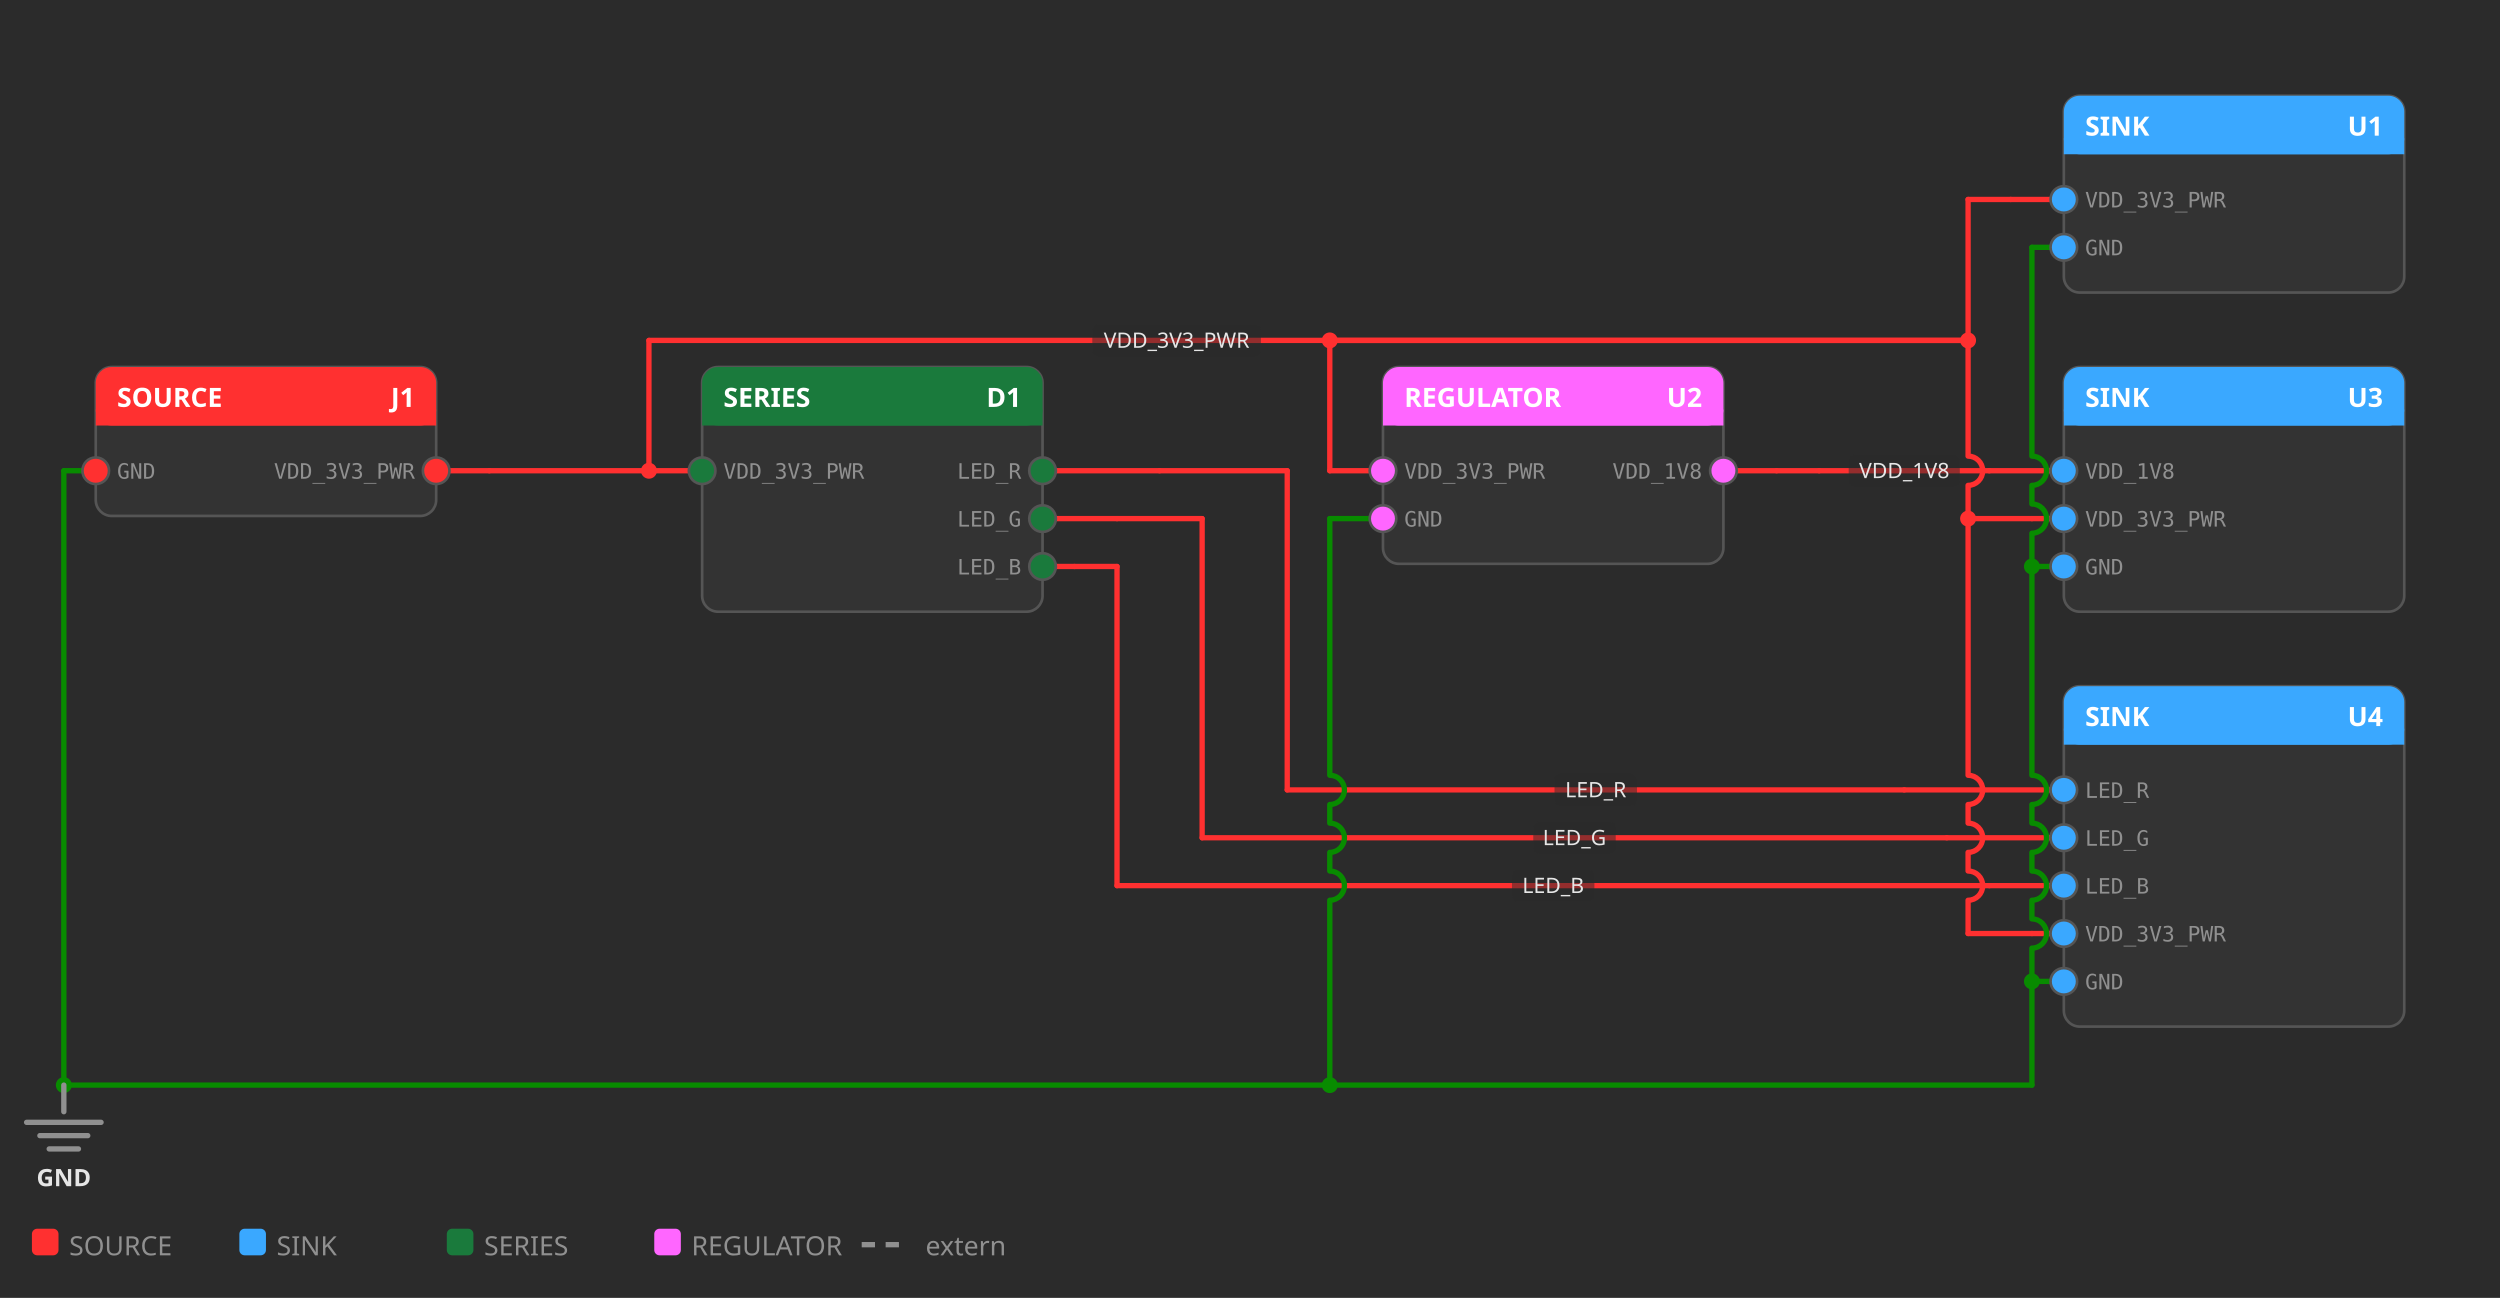
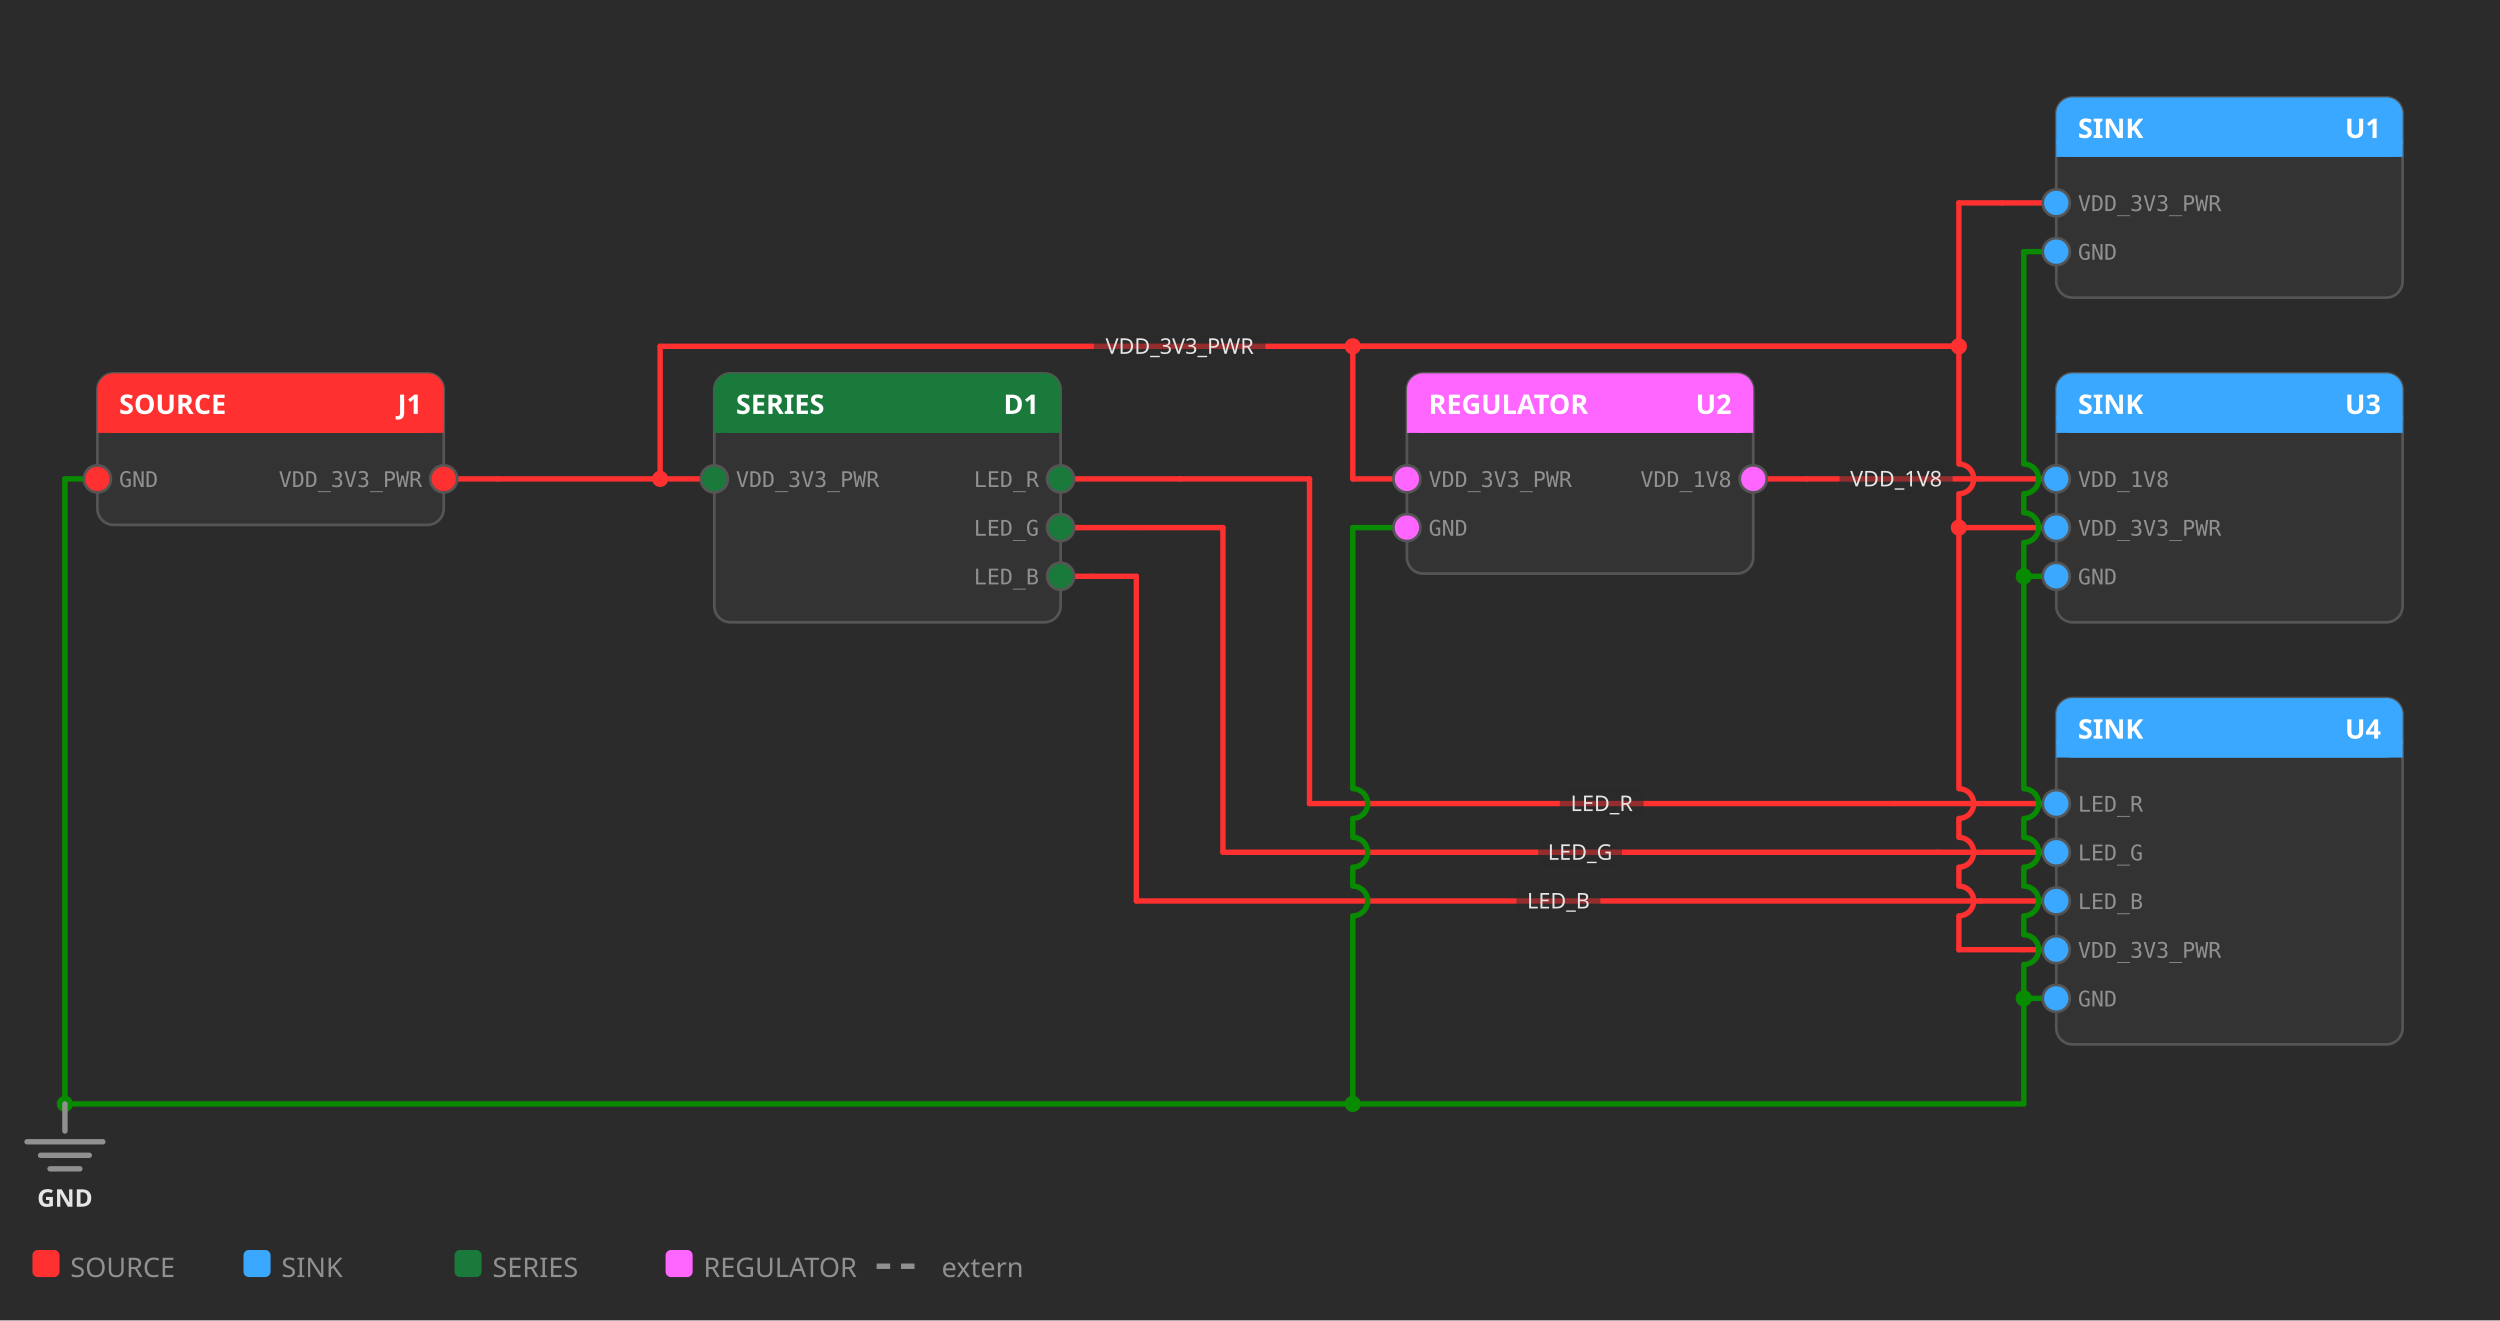
- <svg xmlns="http://www.w3.org/2000/svg" width="940" height="488" viewBox="0 0 940 488">
+ <svg xmlns="http://www.w3.org/2000/svg" width="924" height="488" viewBox="0 0 924 488">
  <rect width="100%" height="100%" fill="#2b2b2b" />
  <line x1="392" y1="213" x2="404" y2="213" stroke="#ff3030" stroke-width="2" stroke-linecap="round" />
  <line x1="404" y1="213" x2="420" y2="213" stroke="#ff3030" stroke-width="2" stroke-linecap="round" />
-   <line x1="420" y1="333" x2="748" y2="333" stroke="#ff3030" stroke-width="2" stroke-linecap="round" />
-   <line x1="748" y1="333" x2="776" y2="333" stroke="#ff3030" stroke-width="2" stroke-linecap="round" />
+   <line x1="420" y1="333" x2="732" y2="333" stroke="#ff3030" stroke-width="2" stroke-linecap="round" />
+   <line x1="732" y1="333" x2="760" y2="333" stroke="#ff3030" stroke-width="2" stroke-linecap="round" />
  <line x1="392" y1="195" x2="420" y2="195" stroke="#ff3030" stroke-width="2" stroke-linecap="round" />
  <line x1="420" y1="195" x2="452" y2="195" stroke="#ff3030" stroke-width="2" stroke-linecap="round" />
-   <line x1="452" y1="315" x2="732" y2="315" stroke="#ff3030" stroke-width="2" stroke-linecap="round" />
-   <line x1="732" y1="315" x2="776" y2="315" stroke="#ff3030" stroke-width="2" stroke-linecap="round" />
+   <line x1="452" y1="315" x2="716" y2="315" stroke="#ff3030" stroke-width="2" stroke-linecap="round" />
+   <line x1="716" y1="315" x2="760" y2="315" stroke="#ff3030" stroke-width="2" stroke-linecap="round" />
  <line x1="392" y1="177" x2="436" y2="177" stroke="#ff3030" stroke-width="2" stroke-linecap="round" />
  <line x1="436" y1="177" x2="484" y2="177" stroke="#ff3030" stroke-width="2" stroke-linecap="round" />
-   <line x1="484" y1="297" x2="716" y2="297" stroke="#ff3030" stroke-width="2" stroke-linecap="round" />
-   <line x1="716" y1="297" x2="776" y2="297" stroke="#ff3030" stroke-width="2" stroke-linecap="round" />
+   <line x1="484" y1="297" x2="700" y2="297" stroke="#ff3030" stroke-width="2" stroke-linecap="round" />
+   <line x1="700" y1="297" x2="760" y2="297" stroke="#ff3030" stroke-width="2" stroke-linecap="round" />
  <line x1="648" y1="177" x2="668" y2="177" stroke="#ff3030" stroke-width="2" stroke-linecap="round" />
  <line x1="668" y1="177" x2="684" y2="177" stroke="#ff3030" stroke-width="2" stroke-linecap="round" />
-   <line x1="684" y1="177" x2="748" y2="177" stroke="#ff3030" stroke-width="2" stroke-linecap="round" />
-   <line x1="748" y1="177" x2="776" y2="177" stroke="#ff3030" stroke-width="2" stroke-linecap="round" />
+   <line x1="684" y1="177" x2="732" y2="177" stroke="#ff3030" stroke-width="2" stroke-linecap="round" />
+   <line x1="732" y1="177" x2="760" y2="177" stroke="#ff3030" stroke-width="2" stroke-linecap="round" />
  <line x1="164" y1="177" x2="184" y2="177" stroke="#ff3030" stroke-width="2" stroke-linecap="round" />
  <line x1="184" y1="177" x2="244" y2="177" stroke="#ff3030" stroke-width="2" stroke-linecap="round" />
  <line x1="244" y1="177" x2="264" y2="177" stroke="#ff3030" stroke-width="2" stroke-linecap="round" />
-   <line x1="740" y1="75" x2="756" y2="75" stroke="#ff3030" stroke-width="2" stroke-linecap="round" />
-   <line x1="756" y1="75" x2="776" y2="75" stroke="#ff3030" stroke-width="2" stroke-linecap="round" />
-   <line x1="244" y1="128" x2="740" y2="128" stroke="#ff3030" stroke-width="2" stroke-linecap="round" />
+   <line x1="724" y1="75" x2="740" y2="75" stroke="#ff3030" stroke-width="2" stroke-linecap="round" />
+   <line x1="740" y1="75" x2="760" y2="75" stroke="#ff3030" stroke-width="2" stroke-linecap="round" />
+   <line x1="244" y1="128" x2="724" y2="128" stroke="#ff3030" stroke-width="2" stroke-linecap="round" />
  <line x1="500" y1="177" x2="520" y2="177" stroke="#ff3030" stroke-width="2" stroke-linecap="round" />
-   <line x1="500" y1="128" x2="740" y2="128" stroke="#ff3030" stroke-width="2" stroke-linecap="round" />
-   <line x1="740" y1="195" x2="764" y2="195" stroke="#ff3030" stroke-width="2" stroke-linecap="round" />
-   <line x1="764" y1="195" x2="776" y2="195" stroke="#ff3030" stroke-width="2" stroke-linecap="round" />
-   <line x1="740" y1="351" x2="764" y2="351" stroke="#ff3030" stroke-width="2" stroke-linecap="round" />
-   <line x1="764" y1="351" x2="776" y2="351" stroke="#ff3030" stroke-width="2" stroke-linecap="round" />
-   <line x1="24" y1="408" x2="764" y2="408" stroke="#088b00" stroke-width="2" stroke-linecap="round" />
+   <line x1="500" y1="128" x2="724" y2="128" stroke="#ff3030" stroke-width="2" stroke-linecap="round" />
+   <line x1="724" y1="195" x2="748" y2="195" stroke="#ff3030" stroke-width="2" stroke-linecap="round" />
+   <line x1="748" y1="195" x2="760" y2="195" stroke="#ff3030" stroke-width="2" stroke-linecap="round" />
+   <line x1="724" y1="351" x2="748" y2="351" stroke="#ff3030" stroke-width="2" stroke-linecap="round" />
+   <line x1="748" y1="351" x2="760" y2="351" stroke="#ff3030" stroke-width="2" stroke-linecap="round" />
+   <line x1="24" y1="408" x2="748" y2="408" stroke="#088b00" stroke-width="2" stroke-linecap="round" />
  <line x1="24" y1="177" x2="36" y2="177" stroke="#088b00" stroke-width="2" stroke-linecap="round" />
  <line x1="500" y1="195" x2="520" y2="195" stroke="#088b00" stroke-width="2" stroke-linecap="round" />
-   <line x1="764" y1="93" x2="776" y2="93" stroke="#088b00" stroke-width="2" stroke-linecap="round" />
-   <line x1="764" y1="213" x2="776" y2="213" stroke="#088b00" stroke-width="2" stroke-linecap="round" />
-   <line x1="764" y1="369" x2="776" y2="369" stroke="#088b00" stroke-width="2" stroke-linecap="round" />
+   <line x1="748" y1="93" x2="760" y2="93" stroke="#088b00" stroke-width="2" stroke-linecap="round" />
+   <line x1="748" y1="213" x2="760" y2="213" stroke="#088b00" stroke-width="2" stroke-linecap="round" />
+   <line x1="748" y1="369" x2="760" y2="369" stroke="#088b00" stroke-width="2" stroke-linecap="round" />
  <path d="M 420,213 V 333" fill="none" stroke="#ff3030" stroke-width="2" stroke-linecap="round" stroke-linejoin="round" />
  <path d="M 452,195 V 315" fill="none" stroke="#ff3030" stroke-width="2" stroke-linecap="round" stroke-linejoin="round" />
  <path d="M 484,177 V 297" fill="none" stroke="#ff3030" stroke-width="2" stroke-linecap="round" stroke-linejoin="round" />
-   <path d="M 740,75 V 171.5 A 5.5,5.5 0 0 1 740,182.5 V 291.5 A 5.5,5.5 0 0 1 740,302.5 V 309.5 A 5.5,5.5 0 0 1 740,320.5 V 327.5 A 5.5,5.5 0 0 1 740,338.5 V 351" fill="none" stroke="#ff3030" stroke-width="2" stroke-linecap="round" stroke-linejoin="round" />
+   <path d="M 724,75 V 171.5 A 5.5,5.5 0 0 1 724,182.5 V 291.5 A 5.5,5.5 0 0 1 724,302.5 V 309.5 A 5.5,5.5 0 0 1 724,320.5 V 327.5 A 5.5,5.5 0 0 1 724,338.5 V 351" fill="none" stroke="#ff3030" stroke-width="2" stroke-linecap="round" stroke-linejoin="round" />
  <path d="M 244,128 V 177" fill="none" stroke="#ff3030" stroke-width="2" stroke-linecap="round" stroke-linejoin="round" />
  <path d="M 500,128 V 177" fill="none" stroke="#ff3030" stroke-width="2" stroke-linecap="round" stroke-linejoin="round" />
  <path d="M 24,177 V 408" fill="none" stroke="#088b00" stroke-width="2" stroke-linecap="round" stroke-linejoin="round" />
  <path d="M 500,195 V 291.5 A 5.5,5.5 0 0 1 500,302.5 V 309.5 A 5.5,5.5 0 0 1 500,320.5 V 327.5 A 5.5,5.5 0 0 1 500,338.5 V 408" fill="none" stroke="#088b00" stroke-width="2" stroke-linecap="round" stroke-linejoin="round" />
-   <path d="M 764,93 V 171.5 A 5.5,5.5 0 0 1 764,182.5 V 189.5 A 5.5,5.5 0 0 1 764,200.5 V 291.5 A 5.5,5.5 0 0 1 764,302.5 V 309.5 A 5.5,5.5 0 0 1 764,320.5 V 327.5 A 5.5,5.5 0 0 1 764,338.5 V 345.5 A 5.5,5.5 0 0 1 764,356.5 V 408" fill="none" stroke="#088b00" stroke-width="2" stroke-linecap="round" stroke-linejoin="round" />
+   <path d="M 748,93 V 171.5 A 5.5,5.5 0 0 1 748,182.5 V 189.5 A 5.5,5.5 0 0 1 748,200.5 V 291.5 A 5.5,5.5 0 0 1 748,302.5 V 309.5 A 5.5,5.5 0 0 1 748,320.5 V 327.5 A 5.5,5.5 0 0 1 748,338.5 V 345.5 A 5.5,5.5 0 0 1 748,356.5 V 408" fill="none" stroke="#088b00" stroke-width="2" stroke-linecap="round" stroke-linejoin="round" />
  <circle cx="24" cy="408" r="3" fill="#088b00" />
  <circle cx="244" cy="177" r="3" fill="#ff3030" />
  <circle cx="500" cy="128" r="3" fill="#ff3030" />
  <circle cx="500" cy="408" r="3" fill="#088b00" />
-   <circle cx="740" cy="128" r="3" fill="#ff3030" />
-   <circle cx="740" cy="195" r="3" fill="#ff3030" />
-   <circle cx="764" cy="213" r="3" fill="#088b00" />
-   <circle cx="764" cy="369" r="3" fill="#088b00" />
+   <circle cx="724" cy="128" r="3" fill="#ff3030" />
+   <circle cx="724" cy="195" r="3" fill="#ff3030" />
+   <circle cx="748" cy="213" r="3" fill="#088b00" />
+   <circle cx="748" cy="369" r="3" fill="#088b00" />
  <line x1="24" y1="408" x2="24" y2="418" stroke="#909090" stroke-width="2" stroke-linecap="round" />
  <line x1="10" y1="422" x2="38" y2="422" stroke="#909090" stroke-width="2" stroke-linecap="round" />
  <line x1="15" y1="427" x2="33" y2="427" stroke="#909090" stroke-width="2" stroke-linecap="round" />
  <line x1="18.5" y1="432" x2="29.5" y2="432" stroke="#909090" stroke-width="2" stroke-linecap="round" />
  <text x="24" y="446" text-anchor="middle" fill="#e6e6e6" font-family="Segoe UI,sans-serif" font-size="9" font-weight="600">GND</text>
  <rect class="topo-hit" data-label="J1" x="36" y="138" width="128" height="56" rx="6" fill="#333333" stroke="#555555" stroke-width="1" />
  <rect x="36" y="138" width="128" height="22" rx="6" fill="#ff3030" />
  <rect x="36" y="154" width="128" height="6" fill="#ff3030" />
  <text x="44" y="153" fill="#ffffff" font-family="Segoe UI,sans-serif" font-size="10" font-weight="600">SOURCE</text>
  <text x="156" y="153" fill="#ffffff" text-anchor="end" font-family="Segoe UI,sans-serif" font-size="10" font-weight="600">J1</text>
  <circle cx="164" cy="177" r="5" fill="#ff3030" stroke="#555555" stroke-width="1" />
  <text x="156" y="180" text-anchor="end" fill="#909090" font-family="Consolas,monospace" font-size="8">VDD_3V3_PWR</text>
  <circle cx="36" cy="177" r="5" fill="#ff3030" stroke="#555555" stroke-width="1" />
  <text x="44" y="180" text-anchor="start" fill="#909090" font-family="Consolas,monospace" font-size="8">GND</text>
  <rect class="topo-hit" data-label="D1" x="264" y="138" width="128" height="92" rx="6" fill="#333333" stroke="#555555" stroke-width="1" />
  <rect x="264" y="138" width="128" height="22" rx="6" fill="#1a7a3c" />
  <rect x="264" y="154" width="128" height="6" fill="#1a7a3c" />
  <text x="272" y="153" fill="#ffffff" font-family="Segoe UI,sans-serif" font-size="10" font-weight="600">SERIES</text>
  <text x="384" y="153" fill="#ffffff" text-anchor="end" font-family="Segoe UI,sans-serif" font-size="10" font-weight="600">D1</text>
  <circle cx="264" cy="177" r="5" fill="#1a7a3c" stroke="#555555" stroke-width="1" />
  <text x="272" y="180" text-anchor="start" fill="#909090" font-family="Consolas,monospace" font-size="8">VDD_3V3_PWR</text>
  <circle cx="392" cy="177" r="5" fill="#1a7a3c" stroke="#555555" stroke-width="1" />
  <text x="384" y="180" text-anchor="end" fill="#909090" font-family="Consolas,monospace" font-size="8">LED_R</text>
  <circle cx="392" cy="195" r="5" fill="#1a7a3c" stroke="#555555" stroke-width="1" />
  <text x="384" y="198" text-anchor="end" fill="#909090" font-family="Consolas,monospace" font-size="8">LED_G</text>
  <circle cx="392" cy="213" r="5" fill="#1a7a3c" stroke="#555555" stroke-width="1" />
  <text x="384" y="216" text-anchor="end" fill="#909090" font-family="Consolas,monospace" font-size="8">LED_B</text>
  <rect class="topo-hit" data-label="U2" x="520" y="138" width="128" height="74" rx="6" fill="#333333" stroke="#555555" stroke-width="1" />
  <rect x="520" y="138" width="128" height="22" rx="6" fill="#ff66ff" />
  <rect x="520" y="154" width="128" height="6" fill="#ff66ff" />
  <text x="528" y="153" fill="#ffffff" font-family="Segoe UI,sans-serif" font-size="10" font-weight="600">REGULATOR</text>
  <text x="640" y="153" fill="#ffffff" text-anchor="end" font-family="Segoe UI,sans-serif" font-size="10" font-weight="600">U2</text>
  <circle cx="520" cy="177" r="5" fill="#ff66ff" stroke="#555555" stroke-width="1" />
  <text x="528" y="180" text-anchor="start" fill="#909090" font-family="Consolas,monospace" font-size="8">VDD_3V3_PWR</text>
  <circle cx="648" cy="177" r="5" fill="#ff66ff" stroke="#555555" stroke-width="1" />
  <text x="640" y="180" text-anchor="end" fill="#909090" font-family="Consolas,monospace" font-size="8">VDD_1V8</text>
  <circle cx="520" cy="195" r="5" fill="#ff66ff" stroke="#555555" stroke-width="1" />
  <text x="528" y="198" text-anchor="start" fill="#909090" font-family="Consolas,monospace" font-size="8">GND</text>
-   <rect class="topo-hit" data-label="U1" x="776" y="36" width="128" height="74" rx="6" fill="#333333" stroke="#555555" stroke-width="1" />
-   <rect x="776" y="36" width="128" height="22" rx="6" fill="#3aa8ff" />
-   <rect x="776" y="52" width="128" height="6" fill="#3aa8ff" />
-   <text x="784" y="51" fill="#ffffff" font-family="Segoe UI,sans-serif" font-size="10" font-weight="600">SINK</text>
-   <text x="896" y="51" fill="#ffffff" text-anchor="end" font-family="Segoe UI,sans-serif" font-size="10" font-weight="600">U1</text>
-   <circle cx="776" cy="75" r="5" fill="#3aa8ff" stroke="#555555" stroke-width="1" />
-   <text x="784" y="78" text-anchor="start" fill="#909090" font-family="Consolas,monospace" font-size="8">VDD_3V3_PWR</text>
-   <circle cx="776" cy="93" r="5" fill="#3aa8ff" stroke="#555555" stroke-width="1" />
-   <text x="784" y="96" text-anchor="start" fill="#909090" font-family="Consolas,monospace" font-size="8">GND</text>
-   <rect class="topo-hit" data-label="U3" x="776" y="138" width="128" height="92" rx="6" fill="#333333" stroke="#555555" stroke-width="1" />
-   <rect x="776" y="138" width="128" height="22" rx="6" fill="#3aa8ff" />
-   <rect x="776" y="154" width="128" height="6" fill="#3aa8ff" />
-   <text x="784" y="153" fill="#ffffff" font-family="Segoe UI,sans-serif" font-size="10" font-weight="600">SINK</text>
-   <text x="896" y="153" fill="#ffffff" text-anchor="end" font-family="Segoe UI,sans-serif" font-size="10" font-weight="600">U3</text>
-   <circle cx="776" cy="177" r="5" fill="#3aa8ff" stroke="#555555" stroke-width="1" />
-   <text x="784" y="180" text-anchor="start" fill="#909090" font-family="Consolas,monospace" font-size="8">VDD_1V8</text>
-   <circle cx="776" cy="195" r="5" fill="#3aa8ff" stroke="#555555" stroke-width="1" />
-   <text x="784" y="198" text-anchor="start" fill="#909090" font-family="Consolas,monospace" font-size="8">VDD_3V3_PWR</text>
-   <circle cx="776" cy="213" r="5" fill="#3aa8ff" stroke="#555555" stroke-width="1" />
-   <text x="784" y="216" text-anchor="start" fill="#909090" font-family="Consolas,monospace" font-size="8">GND</text>
-   <rect class="topo-hit" data-label="U4" x="776" y="258" width="128" height="128" rx="6" fill="#333333" stroke="#555555" stroke-width="1" />
-   <rect x="776" y="258" width="128" height="22" rx="6" fill="#3aa8ff" />
-   <rect x="776" y="274" width="128" height="6" fill="#3aa8ff" />
-   <text x="784" y="273" fill="#ffffff" font-family="Segoe UI,sans-serif" font-size="10" font-weight="600">SINK</text>
-   <text x="896" y="273" fill="#ffffff" text-anchor="end" font-family="Segoe UI,sans-serif" font-size="10" font-weight="600">U4</text>
-   <circle cx="776" cy="297" r="5" fill="#3aa8ff" stroke="#555555" stroke-width="1" />
-   <text x="784" y="300" text-anchor="start" fill="#909090" font-family="Consolas,monospace" font-size="8">LED_R</text>
-   <circle cx="776" cy="315" r="5" fill="#3aa8ff" stroke="#555555" stroke-width="1" />
-   <text x="784" y="318" text-anchor="start" fill="#909090" font-family="Consolas,monospace" font-size="8">LED_G</text>
-   <circle cx="776" cy="333" r="5" fill="#3aa8ff" stroke="#555555" stroke-width="1" />
-   <text x="784" y="336" text-anchor="start" fill="#909090" font-family="Consolas,monospace" font-size="8">LED_B</text>
-   <circle cx="776" cy="351" r="5" fill="#3aa8ff" stroke="#555555" stroke-width="1" />
-   <text x="784" y="354" text-anchor="start" fill="#909090" font-family="Consolas,monospace" font-size="8">VDD_3V3_PWR</text>
-   <circle cx="776" cy="369" r="5" fill="#3aa8ff" stroke="#555555" stroke-width="1" />
-   <text x="784" y="372" text-anchor="start" fill="#909090" font-family="Consolas,monospace" font-size="8">GND</text>
-   <rect x="568.5" y="327" width="31" height="12" fill="#2b2b2b" fill-opacity="0.5" stroke="none" rx="2" />
-   <text x="584" y="333" text-anchor="middle" dominant-baseline="middle" fill="#e6e6e6" font-family="Segoe UI,sans-serif" font-size="8">LED_B</text>
-   <rect x="576.5" y="309" width="31" height="12" fill="#2b2b2b" fill-opacity="0.5" stroke="none" rx="2" />
-   <text x="592" y="315" text-anchor="middle" dominant-baseline="middle" fill="#e6e6e6" font-family="Segoe UI,sans-serif" font-size="8">LED_G</text>
-   <rect x="584.5" y="291" width="31" height="12" fill="#2b2b2b" fill-opacity="0.5" stroke="none" rx="2" />
-   <text x="600" y="297" text-anchor="middle" dominant-baseline="middle" fill="#e6e6e6" font-family="Segoe UI,sans-serif" font-size="8">LED_R</text>
-   <rect x="695.1" y="171" width="41.8" height="12" fill="#2b2b2b" fill-opacity="0.5" stroke="none" rx="2" />
-   <text x="716" y="177" text-anchor="middle" dominant-baseline="middle" fill="#e6e6e6" font-family="Segoe UI,sans-serif" font-size="8">VDD_1V8</text>
-   <rect x="410.7" y="122" width="63.4" height="12" fill="#2b2b2b" fill-opacity="0.5" stroke="none" rx="2" />
-   <text x="442.4" y="128" text-anchor="middle" dominant-baseline="middle" fill="#e6e6e6" font-family="Segoe UI,sans-serif" font-size="8">VDD_3V3_PWR</text>
+   <rect class="topo-hit" data-label="U1" x="760" y="36" width="128" height="74" rx="6" fill="#333333" stroke="#555555" stroke-width="1" />
+   <rect x="760" y="36" width="128" height="22" rx="6" fill="#3aa8ff" />
+   <rect x="760" y="52" width="128" height="6" fill="#3aa8ff" />
+   <text x="768" y="51" fill="#ffffff" font-family="Segoe UI,sans-serif" font-size="10" font-weight="600">SINK</text>
+   <text x="880" y="51" fill="#ffffff" text-anchor="end" font-family="Segoe UI,sans-serif" font-size="10" font-weight="600">U1</text>
+   <circle cx="760" cy="75" r="5" fill="#3aa8ff" stroke="#555555" stroke-width="1" />
+   <text x="768" y="78" text-anchor="start" fill="#909090" font-family="Consolas,monospace" font-size="8">VDD_3V3_PWR</text>
+   <circle cx="760" cy="93" r="5" fill="#3aa8ff" stroke="#555555" stroke-width="1" />
+   <text x="768" y="96" text-anchor="start" fill="#909090" font-family="Consolas,monospace" font-size="8">GND</text>
+   <rect class="topo-hit" data-label="U3" x="760" y="138" width="128" height="92" rx="6" fill="#333333" stroke="#555555" stroke-width="1" />
+   <rect x="760" y="138" width="128" height="22" rx="6" fill="#3aa8ff" />
+   <rect x="760" y="154" width="128" height="6" fill="#3aa8ff" />
+   <text x="768" y="153" fill="#ffffff" font-family="Segoe UI,sans-serif" font-size="10" font-weight="600">SINK</text>
+   <text x="880" y="153" fill="#ffffff" text-anchor="end" font-family="Segoe UI,sans-serif" font-size="10" font-weight="600">U3</text>
+   <circle cx="760" cy="177" r="5" fill="#3aa8ff" stroke="#555555" stroke-width="1" />
+   <text x="768" y="180" text-anchor="start" fill="#909090" font-family="Consolas,monospace" font-size="8">VDD_1V8</text>
+   <circle cx="760" cy="195" r="5" fill="#3aa8ff" stroke="#555555" stroke-width="1" />
+   <text x="768" y="198" text-anchor="start" fill="#909090" font-family="Consolas,monospace" font-size="8">VDD_3V3_PWR</text>
+   <circle cx="760" cy="213" r="5" fill="#3aa8ff" stroke="#555555" stroke-width="1" />
+   <text x="768" y="216" text-anchor="start" fill="#909090" font-family="Consolas,monospace" font-size="8">GND</text>
+   <rect class="topo-hit" data-label="U4" x="760" y="258" width="128" height="128" rx="6" fill="#333333" stroke="#555555" stroke-width="1" />
+   <rect x="760" y="258" width="128" height="22" rx="6" fill="#3aa8ff" />
+   <rect x="760" y="274" width="128" height="6" fill="#3aa8ff" />
+   <text x="768" y="273" fill="#ffffff" font-family="Segoe UI,sans-serif" font-size="10" font-weight="600">SINK</text>
+   <text x="880" y="273" fill="#ffffff" text-anchor="end" font-family="Segoe UI,sans-serif" font-size="10" font-weight="600">U4</text>
+   <circle cx="760" cy="297" r="5" fill="#3aa8ff" stroke="#555555" stroke-width="1" />
+   <text x="768" y="300" text-anchor="start" fill="#909090" font-family="Consolas,monospace" font-size="8">LED_R</text>
+   <circle cx="760" cy="315" r="5" fill="#3aa8ff" stroke="#555555" stroke-width="1" />
+   <text x="768" y="318" text-anchor="start" fill="#909090" font-family="Consolas,monospace" font-size="8">LED_G</text>
+   <circle cx="760" cy="333" r="5" fill="#3aa8ff" stroke="#555555" stroke-width="1" />
+   <text x="768" y="336" text-anchor="start" fill="#909090" font-family="Consolas,monospace" font-size="8">LED_B</text>
+   <circle cx="760" cy="351" r="5" fill="#3aa8ff" stroke="#555555" stroke-width="1" />
+   <text x="768" y="354" text-anchor="start" fill="#909090" font-family="Consolas,monospace" font-size="8">VDD_3V3_PWR</text>
+   <circle cx="760" cy="369" r="5" fill="#3aa8ff" stroke="#555555" stroke-width="1" />
+   <text x="768" y="372" text-anchor="start" fill="#909090" font-family="Consolas,monospace" font-size="8">GND</text>
+   <rect x="560.5" y="327" width="31" height="12" fill="#2b2b2b" fill-opacity="0.5" stroke="none" rx="2" />
+   <text x="576" y="333" text-anchor="middle" dominant-baseline="middle" fill="#e6e6e6" font-family="Segoe UI,sans-serif" font-size="8">LED_B</text>
+   <rect x="568.5" y="309" width="31" height="12" fill="#2b2b2b" fill-opacity="0.5" stroke="none" rx="2" />
+   <text x="584" y="315" text-anchor="middle" dominant-baseline="middle" fill="#e6e6e6" font-family="Segoe UI,sans-serif" font-size="8">LED_G</text>
+   <rect x="576.5" y="291" width="31" height="12" fill="#2b2b2b" fill-opacity="0.5" stroke="none" rx="2" />
+   <text x="592" y="297" text-anchor="middle" dominant-baseline="middle" fill="#e6e6e6" font-family="Segoe UI,sans-serif" font-size="8">LED_R</text>
+   <rect x="679.9" y="171" width="41.8" height="12" fill="#2b2b2b" fill-opacity="0.5" stroke="none" rx="2" />
+   <text x="700.8" y="177" text-anchor="middle" dominant-baseline="middle" fill="#e6e6e6" font-family="Segoe UI,sans-serif" font-size="8">VDD_1V8</text>
+   <rect x="404.3" y="122" width="63.4" height="12" fill="#2b2b2b" fill-opacity="0.5" stroke="none" rx="2" />
+   <text x="436" y="128" text-anchor="middle" dominant-baseline="middle" fill="#e6e6e6" font-family="Segoe UI,sans-serif" font-size="8">VDD_3V3_PWR</text>
  <rect x="12" y="462" width="10" height="10" rx="2" fill="#ff3030" />
  <text x="26" y="472" fill="#909090" font-family="Segoe UI,sans-serif" font-size="10">SOURCE</text>
  <rect x="90" y="462" width="10" height="10" rx="2" fill="#3aa8ff" />
  <text x="104" y="472" fill="#909090" font-family="Segoe UI,sans-serif" font-size="10">SINK</text>
  <rect x="168" y="462" width="10" height="10" rx="2" fill="#1a7a3c" />
  <text x="182" y="472" fill="#909090" font-family="Segoe UI,sans-serif" font-size="10">SERIES</text>
  <rect x="246" y="462" width="10" height="10" rx="2" fill="#ff66ff" />
  <text x="260" y="472" fill="#909090" font-family="Segoe UI,sans-serif" font-size="10">REGULATOR</text>
  <line x1="324" y1="468" x2="342" y2="468" stroke="#909090" stroke-width="2" stroke-dasharray="5 4" />
  <text x="348" y="472" fill="#909090" font-family="Segoe UI,sans-serif" font-size="10">extern</text>
</svg>
